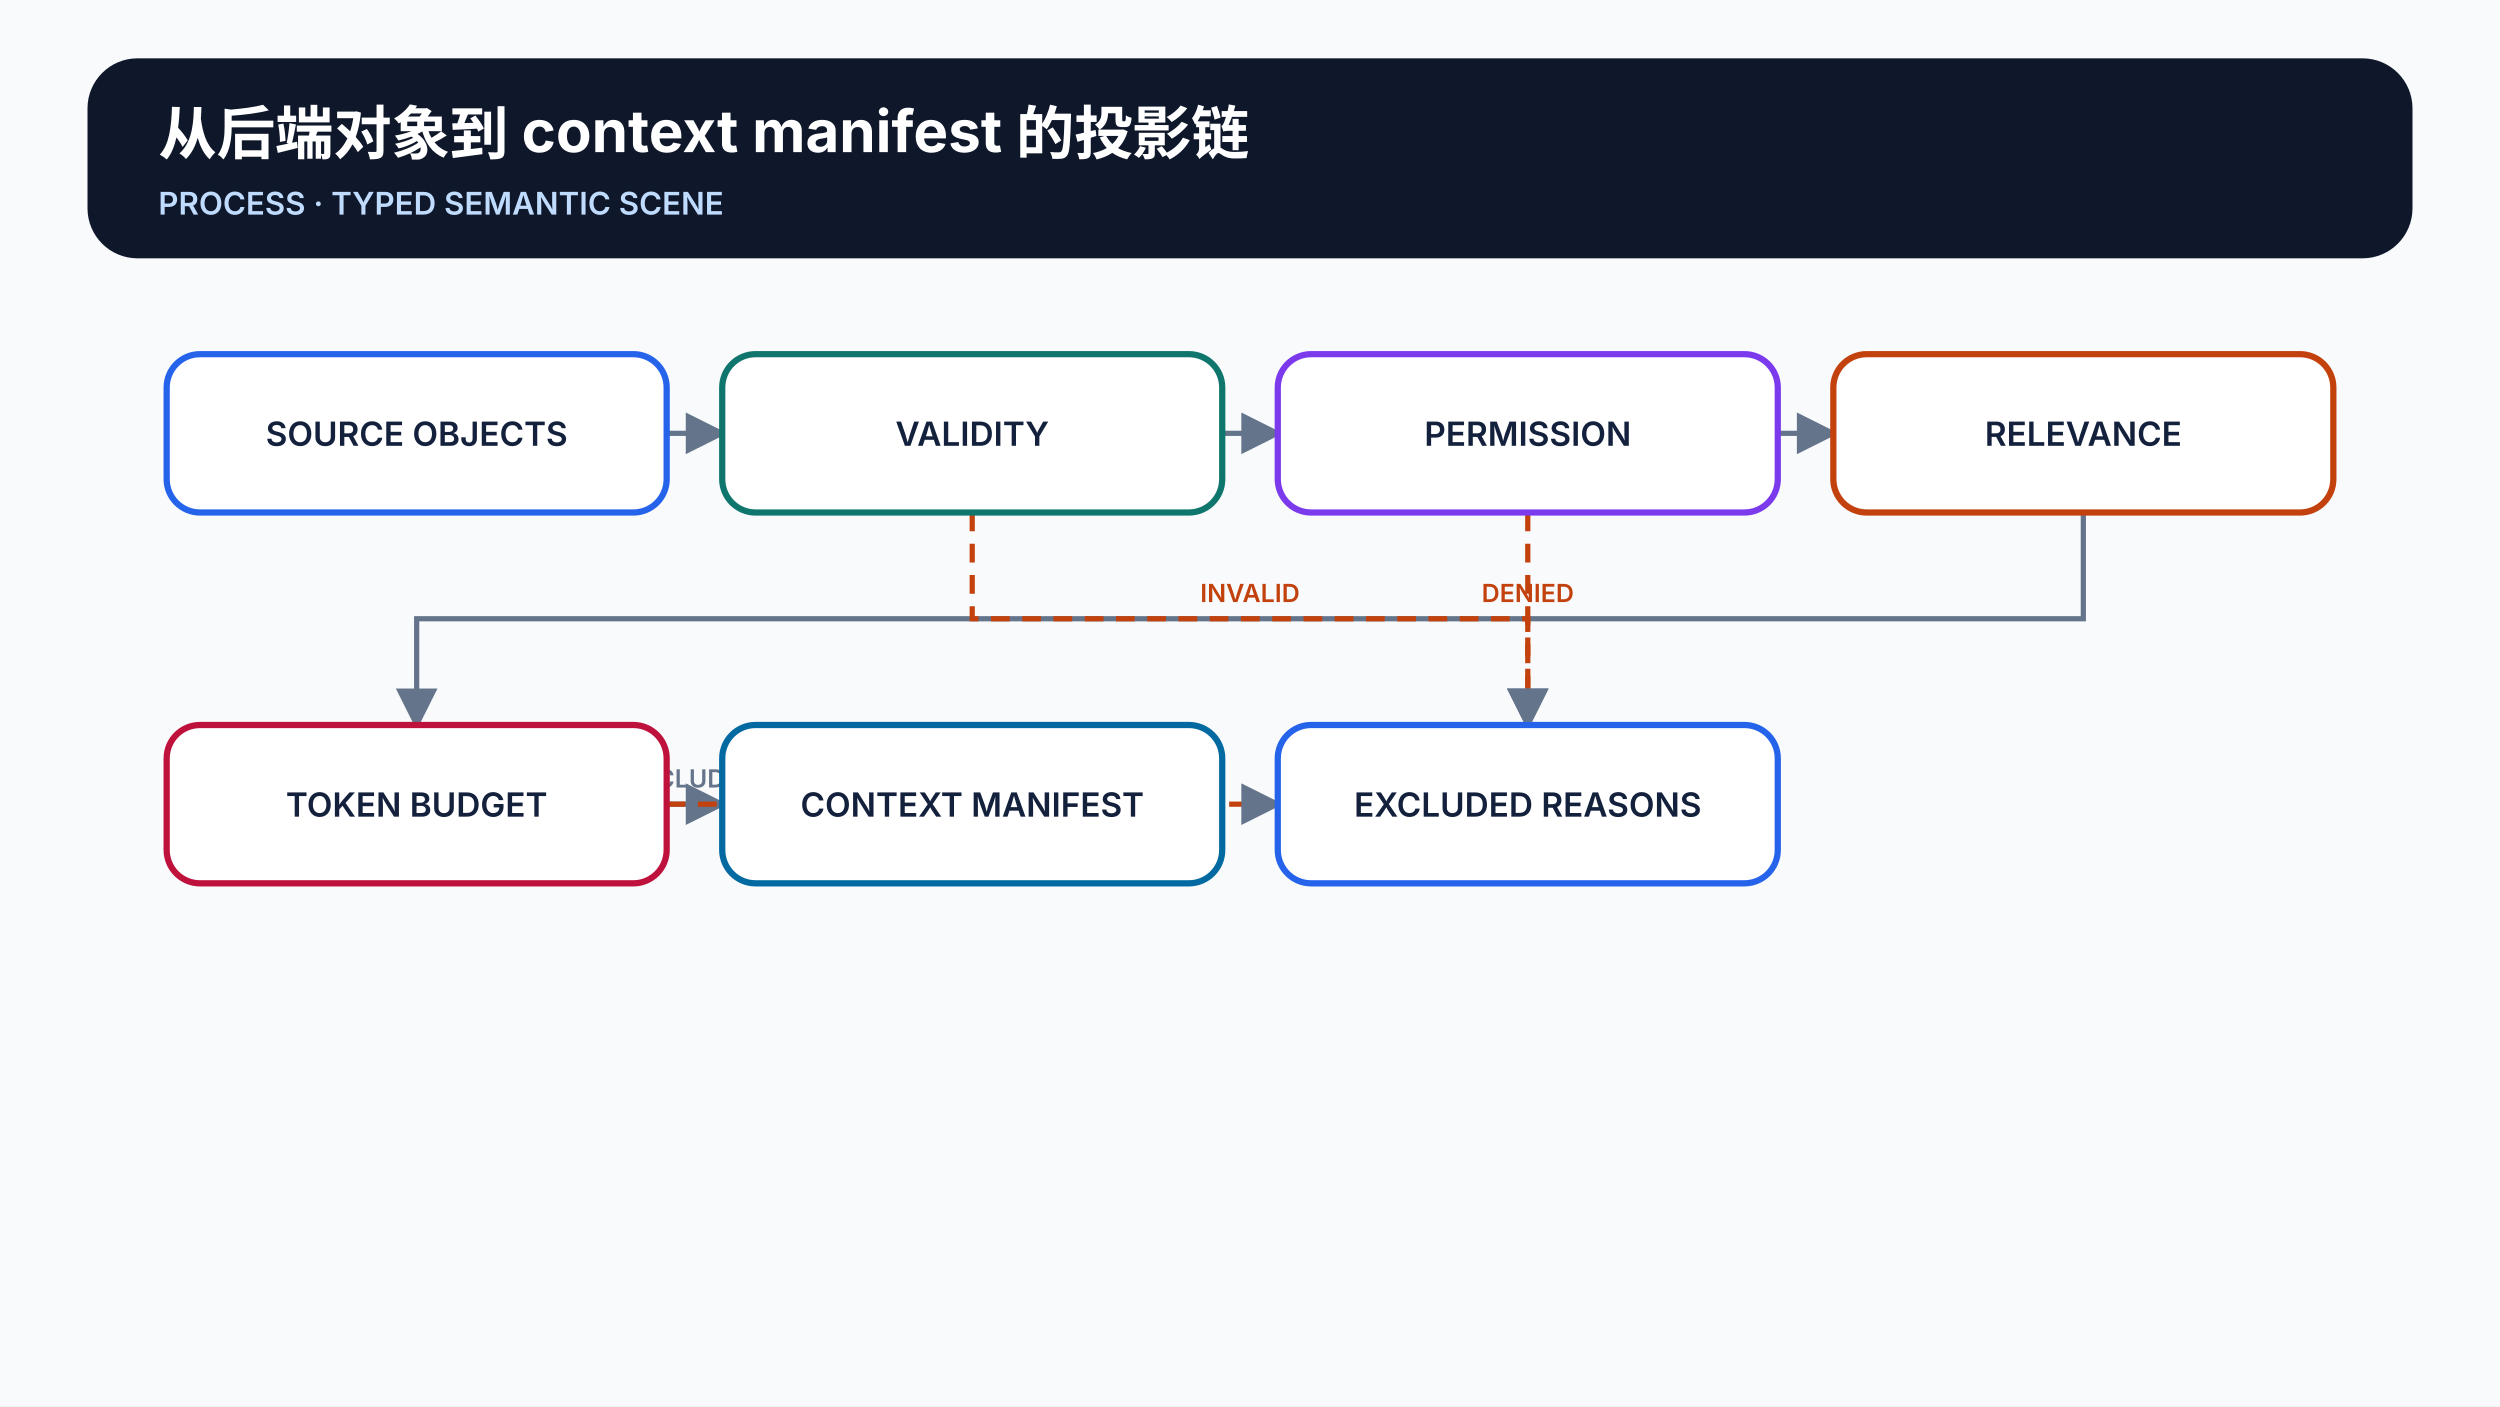
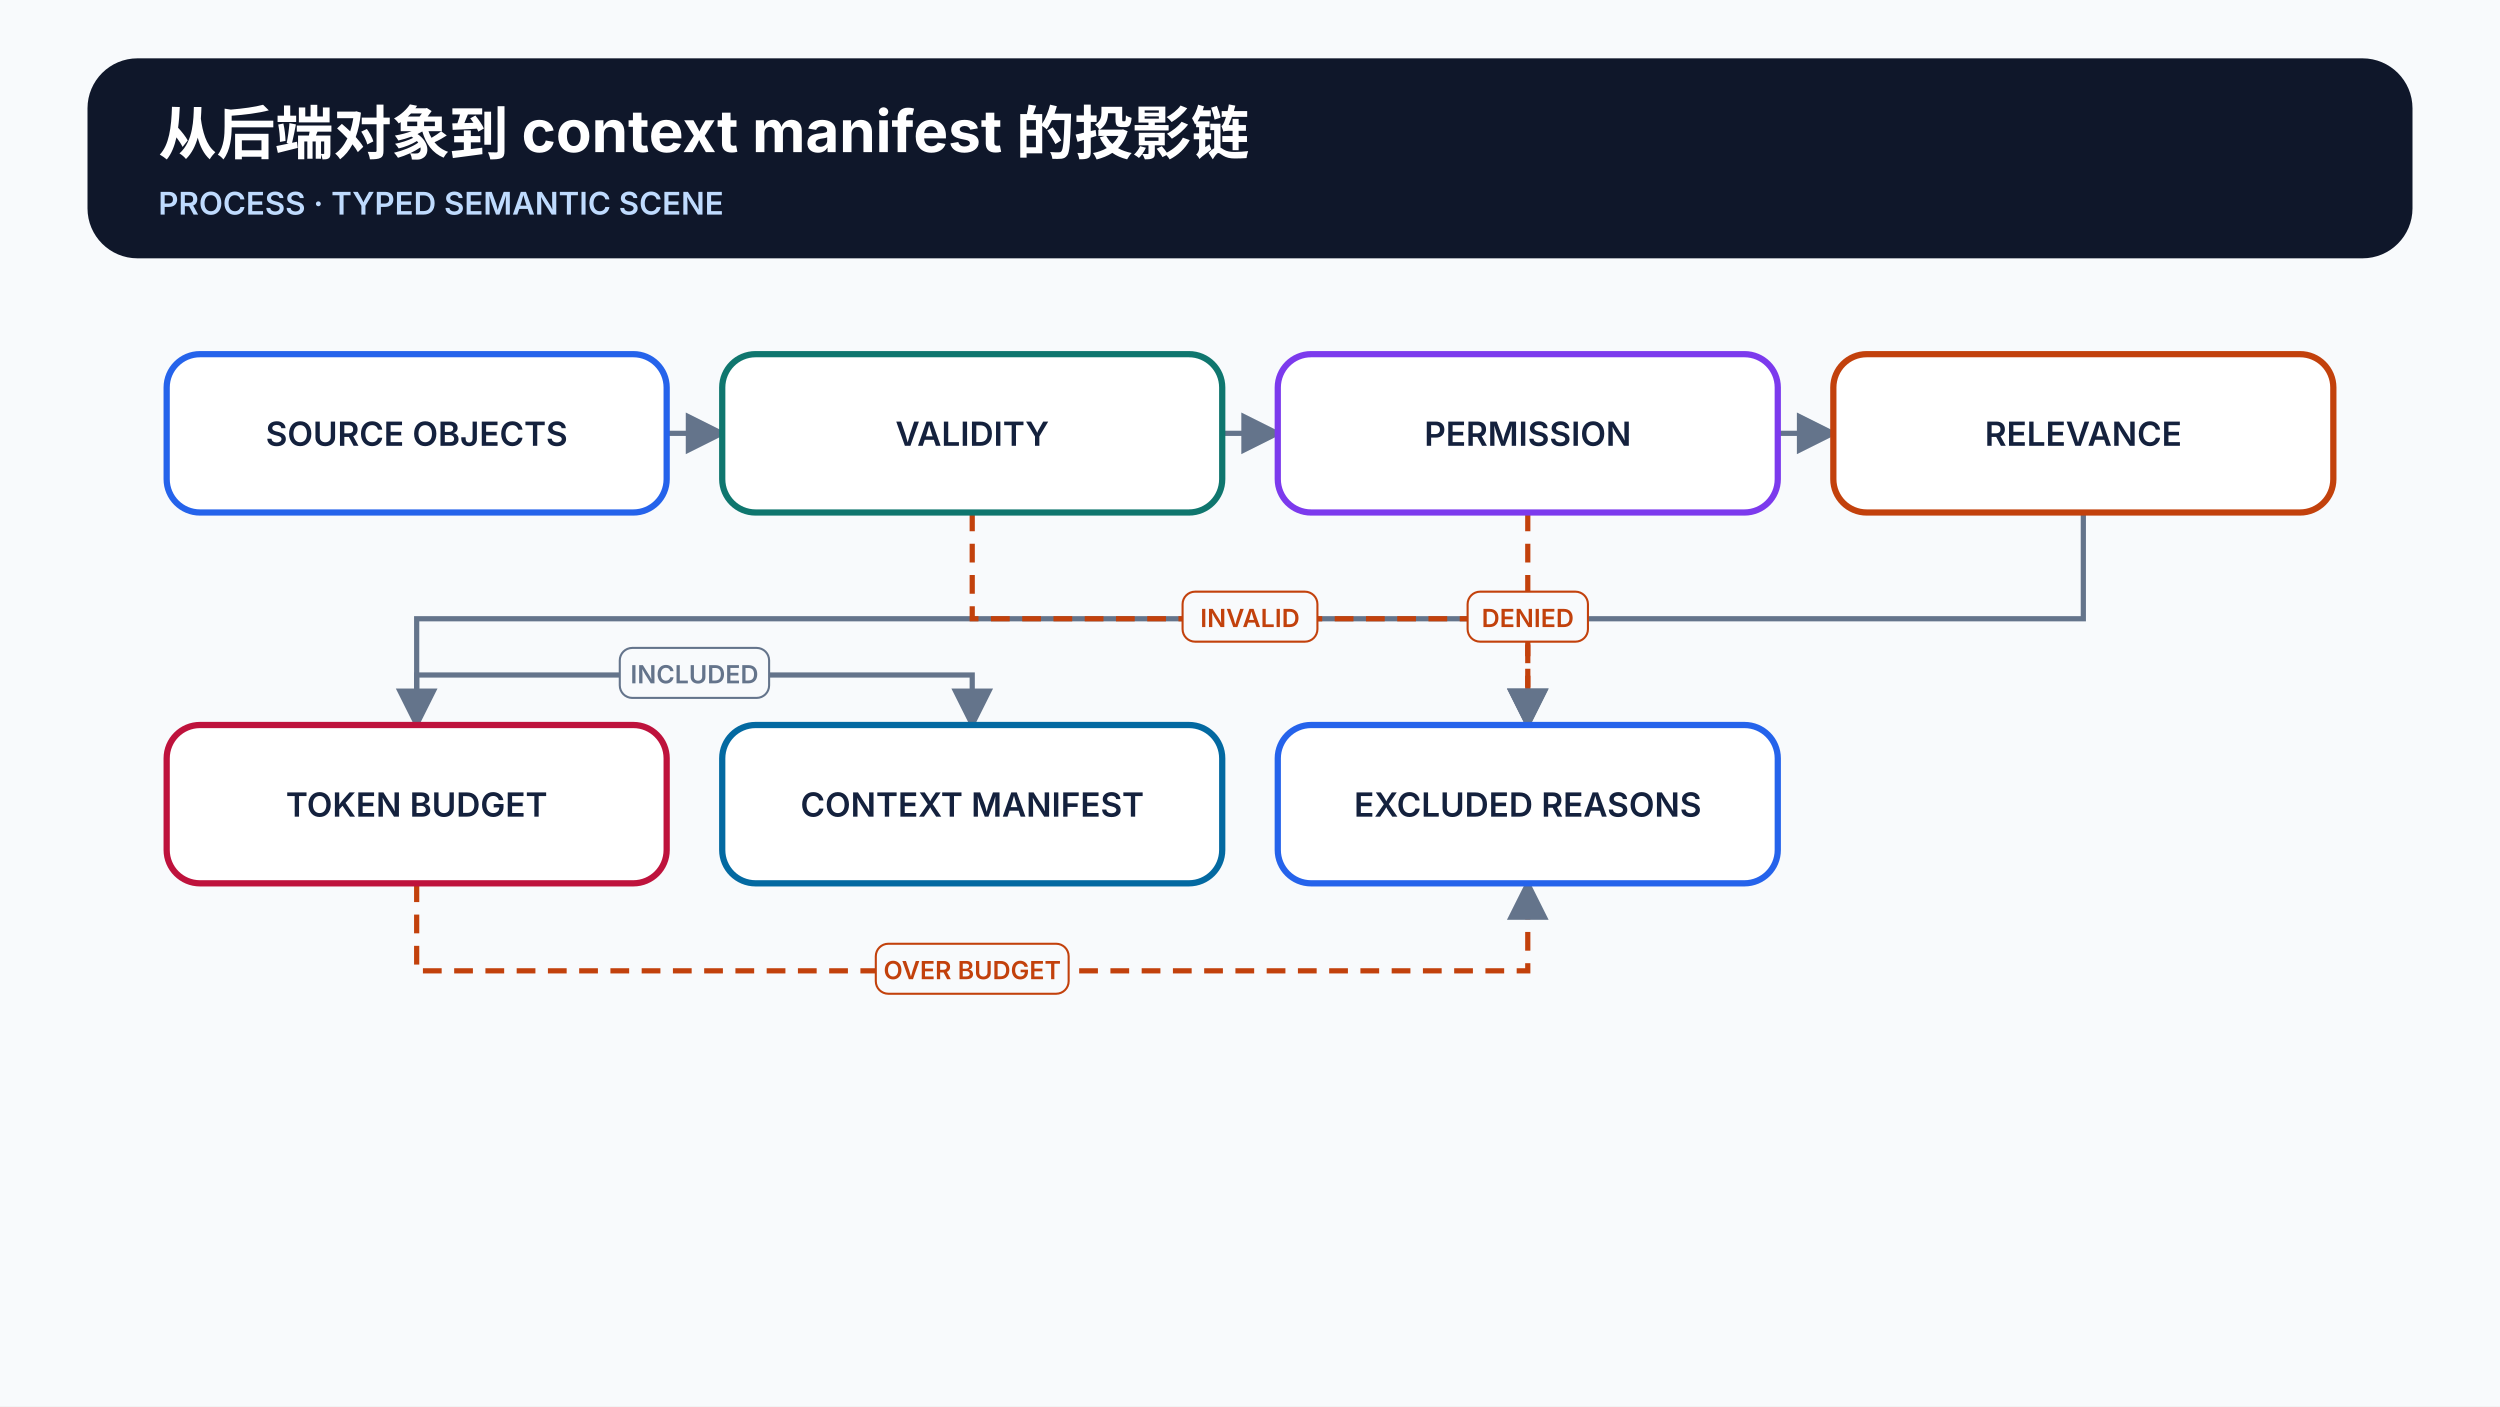
<svg xmlns="http://www.w3.org/2000/svg" width="1200" height="675" viewBox="0 0 1200 675" role="img" aria-labelledby="visual-context-01-projection-lifecycle-title visual-context-01-projection-lifecycle-desc">
  <defs>
    <marker id="visual-context-01-projection-lifecycle-arrow" markerWidth="8" markerHeight="8" refX="7" refY="4" orient="auto">
      <path d="M0 0 L8 4 L0 8 Z" fill="#64748b" />
    </marker>
  </defs>
  <rect x="0" y="0" width="1200" height="675" fill="#f8fafc" />
  <rect x="42" y="28" width="1116" height="96" rx="24" fill="#0f172a" />
  <text x="76" y="74" font-family="Inter, Arial, sans-serif" font-size="28" font-weight="700" fill="#ffffff" text-anchor="start">从后端对象到 context manifest 的投影链</text>
  <text x="76" y="103" font-family="Inter, Arial, sans-serif" font-size="15" font-weight="600" fill="#bfdbfe" text-anchor="start">PROCESS · TYPED SEMANTIC SCENE</text>
  <polyline id="visual-context-01-projection-lifecycle-edge-sources-validity" data-edge="sources-validity" data-from="sources" data-to="validity" points="320,208 346.667,208" fill="none" stroke="#64748b" stroke-width="2.5" marker-end="url(#visual-context-01-projection-lifecycle-arrow)" />
  <polyline id="visual-context-01-projection-lifecycle-edge-validity-permission" data-edge="validity-permission" data-from="validity" data-to="permission" points="586.667,208 613.333,208" fill="none" stroke="#64748b" stroke-width="2.5" marker-end="url(#visual-context-01-projection-lifecycle-arrow)" />
  <polyline id="visual-context-01-projection-lifecycle-edge-permission-relevance" data-edge="permission-relevance" data-from="permission" data-to="relevance" points="853.333,208 880,208" fill="none" stroke="#64748b" stroke-width="2.5" marker-end="url(#visual-context-01-projection-lifecycle-arrow)" />
  <polyline id="visual-context-01-projection-lifecycle-edge-relevance-budget" data-edge="relevance-budget" data-from="relevance" data-to="budget" points="1000,246 1000,297 200,297 200,348" fill="none" stroke="#64748b" stroke-width="2.5" marker-end="url(#visual-context-01-projection-lifecycle-arrow)" />
-   <polyline id="visual-context-01-projection-lifecycle-edge-budget-manifest" data-edge="budget-manifest" data-from="budget" data-to="manifest" points="320,386 346.667,386" fill="none" stroke="#64748b" stroke-width="2.5" marker-end="url(#visual-context-01-projection-lifecycle-arrow)" />
-   <text x="333.333" y="378" font-family="Inter, Arial, sans-serif" font-size="12" font-weight="600" fill="#64748b" text-anchor="middle">INCLUDED</text>
+   <polyline id="visual-context-01-projection-lifecycle-edge-budget-manifest" data-edge="budget-manifest" data-from="budget" data-to="manifest" points="200,348 200,324 466.667,324 466.667,348" fill="none" stroke="#64748b" stroke-width="2.5" marker-end="url(#visual-context-01-projection-lifecycle-arrow)" />
+   <g id="visual-context-01-projection-lifecycle-edge-label-budget-manifest" data-edge-label="budget-manifest">
+     <rect x="297.493" y="311" width="71.68" height="24" rx="6" fill="#f8fafc" stroke="#64748b" stroke-width="1" />
+     <text x="333.333" y="328" font-family="Inter, Arial, sans-serif" font-size="12" font-weight="600" fill="#64748b" text-anchor="middle">INCLUDED</text>
+   </g>
  <polyline id="visual-context-01-projection-lifecycle-edge-validity-excluded" data-edge="validity-excluded" data-from="validity" data-to="excluded" points="466.667,246 466.667,297 733.333,297 733.333,348" fill="none" stroke="#c2410c" stroke-width="2.5" stroke-dasharray="9 6" marker-end="url(#visual-context-01-projection-lifecycle-arrow)" />
-   <text x="600" y="289" font-family="Inter, Arial, sans-serif" font-size="12" font-weight="600" fill="#c2410c" text-anchor="middle">INVALID</text>
+   <g id="visual-context-01-projection-lifecycle-edge-label-validity-excluded" data-edge-label="validity-excluded">
+     <rect x="567.64" y="284" width="64.72" height="24" rx="6" fill="#f8fafc" stroke="#c2410c" stroke-width="1" />
+     <text x="600" y="301" font-family="Inter, Arial, sans-serif" font-size="12" font-weight="600" fill="#c2410c" text-anchor="middle">INVALID</text>
+   </g>
  <polyline id="visual-context-01-projection-lifecycle-edge-permission-excluded" data-edge="permission-excluded" data-from="permission" data-to="excluded" points="733.333,246 733.333,297 733.333,297 733.333,348" fill="none" stroke="#c2410c" stroke-width="2.5" stroke-dasharray="9 6" marker-end="url(#visual-context-01-projection-lifecycle-arrow)" />
-   <text x="733.333" y="289" font-family="Inter, Arial, sans-serif" font-size="12" font-weight="600" fill="#c2410c" text-anchor="middle">DENIED</text>
-   <polyline id="visual-context-01-projection-lifecycle-edge-budget-excluded" data-edge="budget-excluded" data-from="budget" data-to="excluded" points="320,386 613.333,386" fill="none" stroke="#c2410c" stroke-width="2.5" stroke-dasharray="9 6" marker-end="url(#visual-context-01-projection-lifecycle-arrow)" />
-   <text x="466.667" y="378" font-family="Inter, Arial, sans-serif" font-size="12" font-weight="600" fill="#c2410c" text-anchor="middle">OVER BUDGET</text>
+   <g id="visual-context-01-projection-lifecycle-edge-label-permission-excluded" data-edge-label="permission-excluded">
+     <rect x="704.453" y="284" width="57.76" height="24" rx="6" fill="#f8fafc" stroke="#c2410c" stroke-width="1" />
+     <text x="733.333" y="301" font-family="Inter, Arial, sans-serif" font-size="12" font-weight="600" fill="#c2410c" text-anchor="middle">DENIED</text>
+   </g>
+   <polyline id="visual-context-01-projection-lifecycle-edge-budget-excluded" data-edge="budget-excluded" data-from="budget" data-to="excluded" points="200,424 200,466 733.333,466 733.333,424" fill="none" stroke="#c2410c" stroke-width="2.5" stroke-dasharray="9 6" marker-end="url(#visual-context-01-projection-lifecycle-arrow)" />
+   <g id="visual-context-01-projection-lifecycle-edge-label-budget-excluded" data-edge-label="budget-excluded">
+     <rect x="420.387" y="453" width="92.56" height="24" rx="6" fill="#f8fafc" stroke="#c2410c" stroke-width="1" />
+     <text x="466.667" y="470" font-family="Inter, Arial, sans-serif" font-size="12" font-weight="600" fill="#c2410c" text-anchor="middle">OVER BUDGET</text>
+   </g>
  <g id="visual-context-01-projection-lifecycle-node-sources" data-node="sources">
    <rect x="80" y="170" width="240" height="76" rx="16" fill="#ffffff" stroke="#2563eb" stroke-width="3" />
    <text x="200" y="214" font-family="Inter, Arial, sans-serif" font-size="16" font-weight="600" fill="#14213d" text-anchor="middle">SOURCE OBJECTS</text>
  </g>
  <g id="visual-context-01-projection-lifecycle-node-validity" data-node="validity">
    <rect x="346.667" y="170" width="240" height="76" rx="16" fill="#ffffff" stroke="#0f766e" stroke-width="3" />
    <text x="466.667" y="214" font-family="Inter, Arial, sans-serif" font-size="16" font-weight="600" fill="#14213d" text-anchor="middle">VALIDITY</text>
  </g>
  <g id="visual-context-01-projection-lifecycle-node-permission" data-node="permission">
    <rect x="613.333" y="170" width="240" height="76" rx="16" fill="#ffffff" stroke="#7c3aed" stroke-width="3" />
    <text x="733.333" y="214" font-family="Inter, Arial, sans-serif" font-size="16" font-weight="600" fill="#14213d" text-anchor="middle">PERMISSION</text>
  </g>
  <g id="visual-context-01-projection-lifecycle-node-relevance" data-node="relevance">
    <rect x="880" y="170" width="240" height="76" rx="16" fill="#ffffff" stroke="#c2410c" stroke-width="3" />
    <text x="1000" y="214" font-family="Inter, Arial, sans-serif" font-size="16" font-weight="600" fill="#14213d" text-anchor="middle">RELEVANCE</text>
  </g>
  <g id="visual-context-01-projection-lifecycle-node-budget" data-node="budget">
    <rect x="80" y="348" width="240" height="76" rx="16" fill="#ffffff" stroke="#be123c" stroke-width="3" />
    <text x="200" y="392" font-family="Inter, Arial, sans-serif" font-size="16" font-weight="600" fill="#14213d" text-anchor="middle">TOKEN BUDGET</text>
  </g>
  <g id="visual-context-01-projection-lifecycle-node-manifest" data-node="manifest">
    <rect x="346.667" y="348" width="240" height="76" rx="16" fill="#ffffff" stroke="#0369a1" stroke-width="3" />
    <text x="466.667" y="392" font-family="Inter, Arial, sans-serif" font-size="16" font-weight="600" fill="#14213d" text-anchor="middle">CONTEXT MANIFEST</text>
  </g>
  <g id="visual-context-01-projection-lifecycle-node-excluded" data-node="excluded">
    <rect x="613.333" y="348" width="240" height="76" rx="16" fill="#ffffff" stroke="#2563eb" stroke-width="3" />
    <text x="733.333" y="392" font-family="Inter, Arial, sans-serif" font-size="16" font-weight="600" fill="#14213d" text-anchor="middle">EXCLUDED REASONS</text>
  </g>
</svg>
